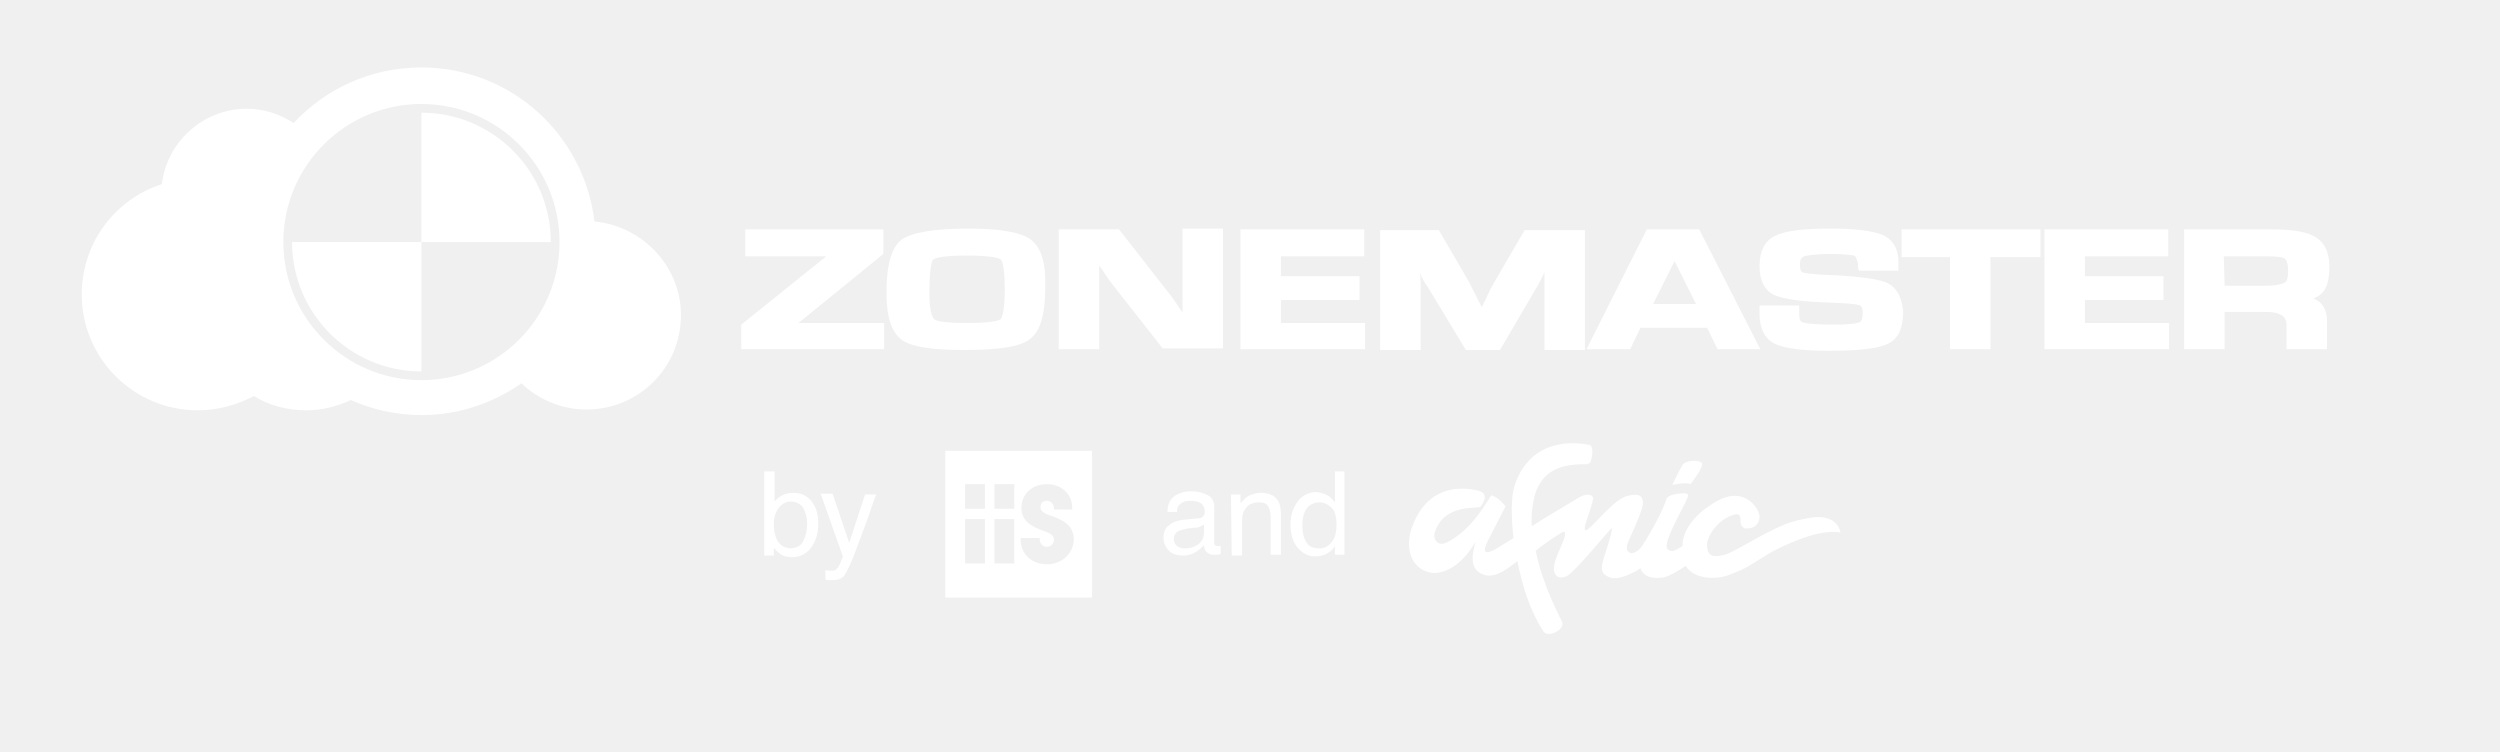
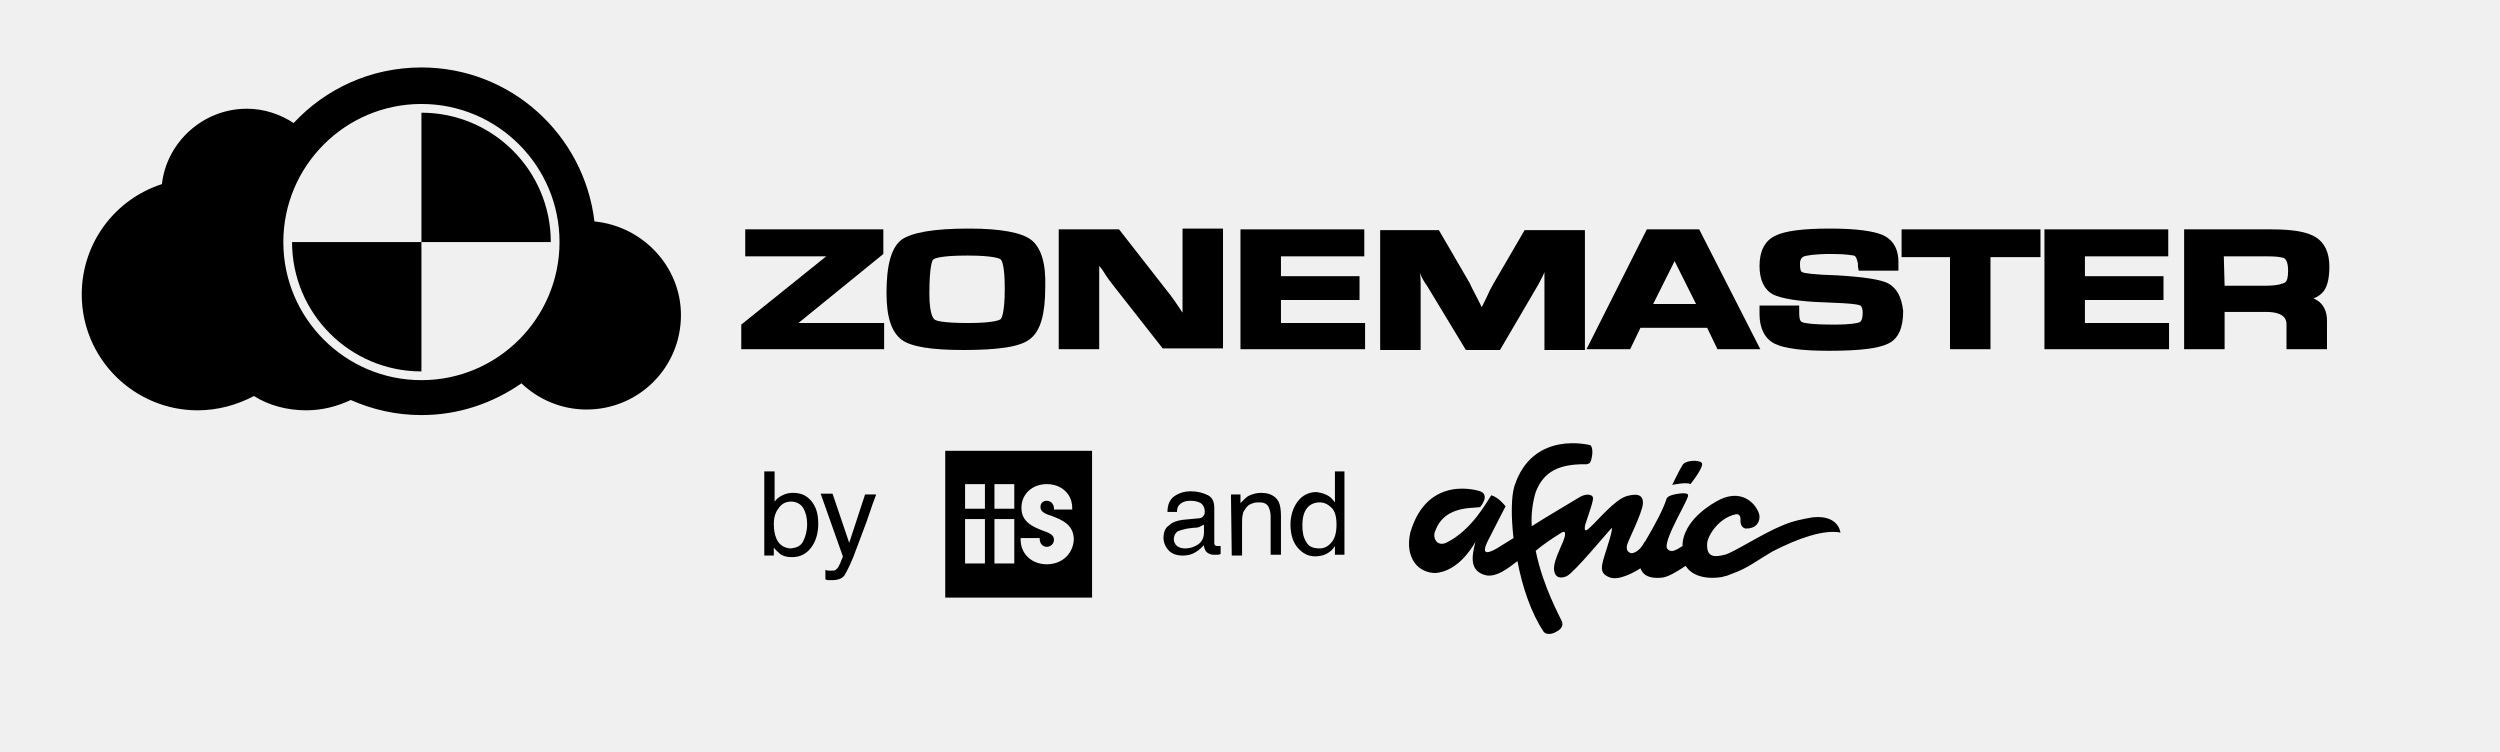
<svg xmlns="http://www.w3.org/2000/svg" version="1.1" id="Lager_1" x="0px" y="0px" viewBox="-262 250.6 315 94.7" style="enable-background:new -262 250.6 315 94.7;" xml:space="preserve">
  <style type="text/css">
- 	.st0{fill:#FFFFFF;}
+ 	.st0{fill:#000;}
	.st1{fill:none;}
</style>
  <g>
-     <polygon class="st0" points="-150.7,282.6 -150.7,279.5 -168.1,279.5 -168.1,282.9 -157.9,282.9 -168.6,291.5 -168.6,294.6    -150.6,294.6 -150.6,291.3 -161.4,291.3  " />
+     <polygon class="st0" points="-150.7,282.6 -150.7,279.5 -168.1,279.5 -168.1,282.9 -157.9,282.9 -168.6,291.5 -168.6,294.6   -150.6,294.6 -150.6,291.3 -161.4,291.3  " />
    <path class="st0" d="M-132.1,280.8c-1.2-0.9-3.8-1.4-7.8-1.4c-4.5,0-7.2,0.5-8.5,1.4c-1.3,1-1.9,3.2-1.9,6.7c0,3,0.6,4.9,1.9,5.9   c1.2,0.9,3.8,1.3,7.8,1.3c4.4,0,7.2-0.4,8.4-1.4c1.3-1,1.9-3.1,1.9-6.5C-130.2,283.8-130.8,281.8-132.1,280.8z M-135.9,290.8   c-0.1,0.1-0.8,0.5-4.1,0.5c-3.3,0-4.2-0.3-4.3-0.5c-0.1-0.1-0.6-0.6-0.6-3.2c0-3.6,0.4-4.3,0.5-4.3c0.1-0.1,0.7-0.5,4.3-0.5   c3.4,0,4.1,0.4,4.2,0.5c0.1,0.1,0.5,0.6,0.5,3.7C-135.4,290-135.8,290.7-135.9,290.8z" />
    <path class="st0" d="M-113,288.1l0,1.9l-0.6-0.9c-0.6-0.9-1.2-1.7-1.7-2.3l-5.7-7.3h-7.6v15.1h5.1l0-8.6l0-1.9l0.4,0.5   c0.6,1,1.1,1.6,1.4,2l6.2,7.9h7.6v-15.1h-5.1L-113,288.1z" />
-     <polygon class="st0" points="-100.6,288.4 -90.7,288.4 -90.7,285.4 -100.6,285.4 -100.6,282.9 -90.1,282.9 -90.1,279.5    -105.7,279.5 -105.7,294.6 -90,294.6 -90,291.3 -100.6,291.3  " />
+     <polygon class="st0" points="-100.6,288.4 -90.7,288.4 -90.7,285.4 -100.6,285.4 -100.6,282.9 -90.1,282.9 -90.1,279.5   -105.7,279.5 -105.7,294.6 -90,294.6 -90,291.3 -100.6,291.3  " />
    <path class="st0" d="M-73.8,286.3c-0.3,0.5-0.6,1.1-1,2l-0.5,1l-0.5-1c-0.4-0.8-0.8-1.5-1-2l-3.9-6.7h-7.4v15.1h5.1v-8.2   c0-0.4,0-1-0.1-1.5c0.3,0.7,0.6,1.2,0.9,1.6l4.9,8.1h4.3l4.8-8.2c0.2-0.4,0.5-0.9,0.8-1.6c0,0.6,0,1.1,0,1.6v8.2h5.1v-15.1h-7.6   L-73.8,286.3z" />
    <path class="st0" d="M-54.5,279.5l-7.6,15.1h5.5l1.3-2.7h8.4l1.3,2.7h5.4l-7.7-15.1H-54.5z M-53.7,288.9l2.7-5.4l2.7,5.4H-53.7z" />
    <path class="st0" d="M-24.1,286.3c-1-0.5-3.1-0.8-6.3-1c-3.4-0.1-4.3-0.3-4.5-0.4c-0.3-0.1-0.3-0.7-0.3-1.1c0-0.6,0.3-0.8,0.5-0.9   c0.4-0.1,1.2-0.3,3.5-0.3c2,0,2.6,0.2,2.8,0.2c0.3,0.1,0.4,0.6,0.5,1c0,0.1,0,0.2,0,0.4l0.1,0.5h5v-1.1c0-2.1-1.1-3-2-3.4   c-1.2-0.5-3.4-0.8-6.6-0.8c-3.5,0-5.7,0.3-6.9,0.9c-1.3,0.6-2,1.9-2,3.8c0,1.8,0.6,3,1.7,3.6c1,0.5,3.2,0.9,6.6,1l2.2,0.1   c1.6,0.1,2,0.2,2.2,0.3c0.2,0.1,0.3,0.5,0.3,0.9c0,0.5-0.1,1.1-0.4,1.2c-0.2,0.1-1,0.3-3.2,0.3c-2.9,0-3.8-0.2-4-0.3   c-0.4-0.1-0.4-0.8-0.4-1.3l0-0.8h-5l0,1.1c0,1.8,0.7,3.1,1.9,3.7c1.2,0.6,3.4,0.9,6.9,0.9c3.8,0,6.2-0.3,7.4-0.9   c1.3-0.6,1.9-2,1.9-4.1C-22.4,288-23,286.9-24.1,286.3z" />
    <polygon class="st0" points="-22.4,283 -16.3,283 -16.3,294.6 -11.2,294.6 -11.2,283 -4.9,283 -4.9,279.5 -22.4,279.5  " />
-     <polygon class="st0" points="0.7,288.4 10.6,288.4 10.6,285.4 0.7,285.4 0.7,282.9 11.2,282.9 11.2,279.5 -4.4,279.5 -4.4,294.6    11.3,294.6 11.3,291.3 0.7,291.3  " />
+     <polygon class="st0" points="0.7,288.4 10.6,288.4 10.6,285.4 0.7,285.4 0.7,282.9 11.2,282.9 11.2,279.5 -4.4,279.5 -4.4,294.6   11.3,294.6 11.3,291.3 0.7,291.3  " />
    <path class="st0" d="M29.5,288.2c0.5-0.2,0.8-0.4,1.1-0.7c0.6-0.6,0.9-1.7,0.9-3.3c0-1.8-0.6-3-1.7-3.7c-1.1-0.7-2.9-1-5.6-1h-11   v15.1h5.1v-4.7h5.2c2.6,0,2.6,1.2,2.6,1.6v3.1h5.1V291C31.2,290,30.9,288.8,29.5,288.2z M18.2,282.9h5.5c1.6,0,2.1,0.2,2.2,0.3   c0.1,0.1,0.4,0.4,0.4,1.5c0,0.8-0.1,1.3-0.4,1.5c-0.2,0.1-0.8,0.4-2.4,0.4h-5.2L18.2,282.9L18.2,282.9z" />
  </g>
  <g>
    <path class="st0" d="M-165.7,310h1.3v3.8c0.3-0.4,0.6-0.6,1-0.8s0.8-0.3,1.3-0.3c1,0,1.7,0.3,2.3,1c0.6,0.7,0.9,1.6,0.9,2.9   c0,1.2-0.3,2.2-0.9,3c-0.6,0.8-1.4,1.2-2.4,1.2c-0.6,0-1.1-0.1-1.5-0.4c-0.2-0.2-0.5-0.4-0.8-0.8v1h-1.2L-165.7,310L-165.7,310z    M-160.8,318.8c0.3-0.6,0.5-1.3,0.5-2.2c0-0.8-0.2-1.5-0.5-2c-0.3-0.5-0.9-0.8-1.5-0.8c-0.6,0-1.1,0.2-1.5,0.7s-0.7,1.1-0.7,2.1   c0,0.7,0.1,1.3,0.3,1.8c0.3,0.8,1,1.3,1.9,1.3C-161.6,319.6-161.1,319.4-160.8,318.8z" />
    <path class="st0" d="M-153,312.9h1.4c-0.2,0.5-0.6,1.6-1.2,3.4c-0.5,1.3-0.9,2.4-1.2,3.2c-0.7,2-1.3,3.1-1.6,3.6   c-0.3,0.4-0.8,0.6-1.6,0.6c-0.2,0-0.3,0-0.4,0c-0.1,0-0.2,0-0.4-0.1v-1.2c0.2,0.1,0.4,0.1,0.5,0.1c0.1,0,0.2,0,0.3,0   c0.2,0,0.4,0,0.5-0.1c0.1-0.1,0.2-0.2,0.3-0.3c0,0,0.1-0.2,0.3-0.6c0.1-0.4,0.3-0.6,0.3-0.8l-2.8-7.9h1.5l2.1,6.2L-153,312.9z" />
  </g>
  <g>
    <path class="st0" d="M-110.9,315.9c0.3,0,0.5-0.2,0.6-0.4c0.1-0.1,0.1-0.3,0.1-0.5c0-0.4-0.2-0.8-0.5-1c-0.3-0.2-0.8-0.3-1.3-0.3   c-0.7,0-1.1,0.2-1.4,0.5c-0.2,0.2-0.3,0.5-0.3,0.9h-1.2c0-0.9,0.3-1.6,0.9-2c0.6-0.4,1.3-0.6,2-0.6c0.9,0,1.6,0.2,2.2,0.5   c0.6,0.3,0.8,0.9,0.8,1.6v4.4c0,0.1,0,0.2,0.1,0.3c0.1,0.1,0.2,0.1,0.3,0.1c0.1,0,0.1,0,0.2,0c0.1,0,0.1,0,0.2,0v1   c-0.2,0.1-0.4,0.1-0.5,0.1c-0.1,0-0.2,0-0.4,0c-0.4,0-0.8-0.2-1-0.5c-0.1-0.2-0.2-0.4-0.2-0.7c-0.3,0.3-0.6,0.6-1.1,0.9   c-0.5,0.3-1,0.4-1.6,0.4c-0.7,0-1.3-0.2-1.7-0.6c-0.4-0.4-0.7-1-0.7-1.6c0-0.7,0.2-1.3,0.7-1.6c0.4-0.4,1-0.6,1.7-0.7L-110.9,315.9   z M-113.7,319.4c0.3,0.2,0.6,0.3,1,0.3c0.5,0,0.9-0.1,1.3-0.3c0.7-0.3,1.1-0.9,1.1-1.7v-1c-0.2,0.1-0.4,0.2-0.6,0.3   c-0.2,0.1-0.5,0.1-0.7,0.1l-0.8,0.1c-0.5,0.1-0.8,0.2-1.1,0.3c-0.4,0.2-0.6,0.6-0.6,1.1C-114.1,318.9-113.9,319.2-113.7,319.4z" />
    <path class="st0" d="M-106.9,312.9h1.2v1.1c0.4-0.4,0.7-0.8,1.2-1s0.9-0.3,1.4-0.3c1.1,0,1.8,0.4,2.2,1.1c0.2,0.4,0.3,1,0.3,1.8   v4.9h-1.3v-4.8c0-0.5-0.1-0.8-0.2-1.1c-0.2-0.5-0.6-0.7-1.2-0.7c-0.3,0-0.6,0-0.8,0.1c-0.4,0.1-0.7,0.3-0.9,0.6   c-0.2,0.3-0.4,0.5-0.4,0.8c-0.1,0.3-0.1,0.7-0.1,1.2v4h-1.3L-106.9,312.9L-106.9,312.9z" />
    <path class="st0" d="M-94.6,313.1c0.2,0.1,0.5,0.4,0.8,0.8V310h1.2v10.5h-1.2v-1.1c-0.3,0.5-0.7,0.8-1.1,1   c-0.4,0.2-0.9,0.3-1.4,0.3c-0.9,0-1.6-0.4-2.2-1.1c-0.6-0.7-0.9-1.7-0.9-2.9c0-1.1,0.3-2.1,0.9-2.9s1.4-1.2,2.4-1.2   C-95.4,312.7-94.9,312.9-94.6,313.1z M-97.4,318.9c0.3,0.6,0.9,0.8,1.7,0.8c0.6,0,1.1-0.3,1.5-0.8c0.4-0.5,0.6-1.2,0.6-2.2   c0-1-0.2-1.7-0.6-2.1s-0.9-0.7-1.5-0.7c-0.6,0-1.2,0.2-1.6,0.7c-0.4,0.5-0.6,1.2-0.6,2.2C-97.9,317.6-97.8,318.3-97.4,318.9z" />
  </g>
  <g>
    <path class="st0" d="M-208.9,264.8v16.3h16.3C-192.6,272.1-199.9,264.8-208.9,264.8z" />
    <path class="st0" d="M-208.9,297.4v-16.3h-16.3C-225.2,290.1-217.9,297.4-208.9,297.4z" />
    <path class="st0" d="M-187.1,278.5c-1.3-10.9-10.5-19.4-21.8-19.4c-6.4,0-12.1,2.7-16.1,7c-1.7-1.1-3.7-1.8-5.9-1.8   c-5.5,0-10.1,4.2-10.7,9.5c-5.9,1.9-10.1,7.4-10.1,13.9c0,8.1,6.6,14.6,14.6,14.6c2.6,0,5-0.7,7.1-1.8c1.9,1.2,4.2,1.8,6.6,1.8   c2,0,3.9-0.5,5.6-1.3c2.7,1.2,5.7,1.9,8.9,1.9c4.7,0,9-1.5,12.6-4c2.1,2,5,3.3,8.2,3.3c6.6,0,11.9-5.3,11.9-11.9   C-176.2,284.2-181,279.1-187.1,278.5z M-208.9,298.5c-9.6,0-17.4-7.8-17.4-17.4c0-9.6,7.8-17.4,17.4-17.4c9.6,0,17.4,7.8,17.4,17.4   C-191.5,290.7-199.3,298.5-208.9,298.5z" />
  </g>
  <g>
    <path id="path13" class="st0" d="M-33.7,315.8c-1.1,0.2-2.3,0.4-3.7,1c-2.5,1-6.3,3.5-7.3,3.7c-1.2,0.3-2.3,0.4-2.2-1.4   c0-0.8,1.3-3.2,3.6-3.7c0.7-0.1,0.6,0.7,0.6,0.7s-0.1,1,0.7,1.1c1.2,0,1.7-0.7,1.7-1.5c0-0.9-1.7-3.8-5.1-2.1c0,0-3.1,1.5-4.2,4   c-0.4,0.9-0.4,1.4-0.4,1.8c-0.5,0.3-0.8,0.5-0.9,0.5c-0.3,0.2-0.9,0.2-1.1-0.3c-0.2-1.4,2.8-6.1,2.7-6.6c0-0.5-1.9-0.1-2.1,0   c-0.2,0.1-0.4,0.1-0.6,0.4c-0.4,1.3-1.4,3.2-2.7,5.4c0,0-0.1,0.1-0.1,0.1c0,0,0,0,0,0c-0.6,1.2-1.4,1.4-1.6,1.4   c-0.1,0-0.2,0-0.3-0.1c-0.2-0.1-0.4-0.3-0.3-0.9c0.1-0.5,1.9-4,2-5.2c0.1-1.3-0.9-1.3-2-1c-1.5,0.4-3.7,3.1-4.6,3.9   c-0.9,0.9-0.7,0.1-0.7-0.1c0-0.2,0.9-2.6,1-3.3c0.2-0.7-0.7-0.9-1.6-0.4c-0.3,0.2-4.4,2.6-6.1,3.7c-0.1-1.4,0.1-3,0.5-4.3   c0.8-2,2.2-3.6,6.4-3.5c0.5-0.1,0.5-0.3,0.6-0.6c0.1-0.3,0.3-1.4-0.1-1.8c0,0-7.3-2-9.6,5.2c-0.4,1.4-0.4,3.8-0.1,6.5   c-0.5,0.3-1.8,1.1-2.1,1.3c-2.1,1.2-1.6-0.1-0.9-1.4c0.6-1.2,2-3.9,2-3.9s-0.8-1.1-1.8-1.4c-0.5,0.7-2.4,4.4-5.7,6   c-1.2,0.5-1.7-0.7-1.4-1.4c0.3-0.7,0.9-2.7,4.4-3c0,0,0,0,0,0l0.1,0l1.2-0.1c0,0,1.3-1.5,0-2c0,0,0,0,0,0s-6.6-2.3-8.8,5.2   c-0.7,3.1,0.9,5.1,3.2,5.1c1.1-0.1,3.1-0.7,5-3.9c-0.4,1.6-0.9,3.7,1.4,4.2c1.3,0.2,2.6-0.8,3.9-1.8c0.6,3.2,1.7,6.5,3.3,8.9   c0.3,0.4,1,0.3,1.4,0.1c0.4-0.2,1.2-0.6,0.9-1.4c-0.2-0.5-2.4-4.4-3.3-8.9c0.8-0.7,2.3-1.7,2.8-2c0.6-0.4,0.9-0.6,0.9-0.1   c0,0.9-1.4,2.9-1.4,4.4c0.1,1.2,0.9,1.2,1.6,0.9c1-0.5,5.1-5.5,5.7-6.1c0.1,0.6-1,3.5-1.2,4.5s0.1,1.4,0.8,1.7   c1.2,0.6,3.4-0.7,4-1.1c0.1,0.3,0.2,0.4,0.2,0.4c0.3,0.5,1,0.9,2.3,0.8c0.9,0,2.1-0.8,3.2-1.5c0.6,1,2.1,1.8,4.6,1.4   c0.2-0.1,0.5-0.1,0.7-0.2l0.5-0.2c2-0.7,2.9-1.5,5.1-2.8c3.3-1.7,6.5-2.8,8.6-2.4C-30.3,316.6-31.3,315.5-33.7,315.8" />
    <path id="path11" class="st0" d="M-49,311.6c0.3-0.4,1.8-2.3,1.4-2.7c-0.4-0.4-2.1-0.3-2.4,0.3c-0.4,0.6-1.3,2.5-1.3,2.5   S-49.5,311.3-49,311.6" />
  </g>
  <g>
    <rect x="-140.6" y="306.3" class="st1" width="24" height="24" />
  </g>
  <path class="st0" d="M-142.9,307.4v18.5h18.5v-18.5H-142.9z M-137.9,321.6h-2.5V316h2.5V321.6z M-137.9,314.7h-2.5v-3.1h2.5V314.7z   M-134.2,321.6h-2.5V316h2.5V321.6z M-134.2,314.7h-2.5v-3.1h2.5V314.7z M-130.1,321.7c-1.9,0-3.3-1.3-3.3-3.1c0-0.1,0-0.2,0-0.2  h2.4v0.1c0,0.6,0.4,1,0.9,1c0.5,0,0.9-0.4,0.9-0.9c0-0.5-0.4-0.8-1.3-1.1c-1.3-0.5-2.8-1.1-2.8-2.9c0-1.8,1.4-3,3.2-3  c1.8,0,3.2,1.2,3.2,3c0,0.1,0,0.2,0,0.2h-2.3v-0.1c0-0.6-0.4-1-0.9-1c-0.5,0-0.8,0.3-0.8,0.8c0,0.5,0.4,0.8,1.4,1.1  c1.3,0.5,2.8,1.1,2.8,3C-126.8,320.4-128.2,321.7-130.1,321.7z" />
</svg>
